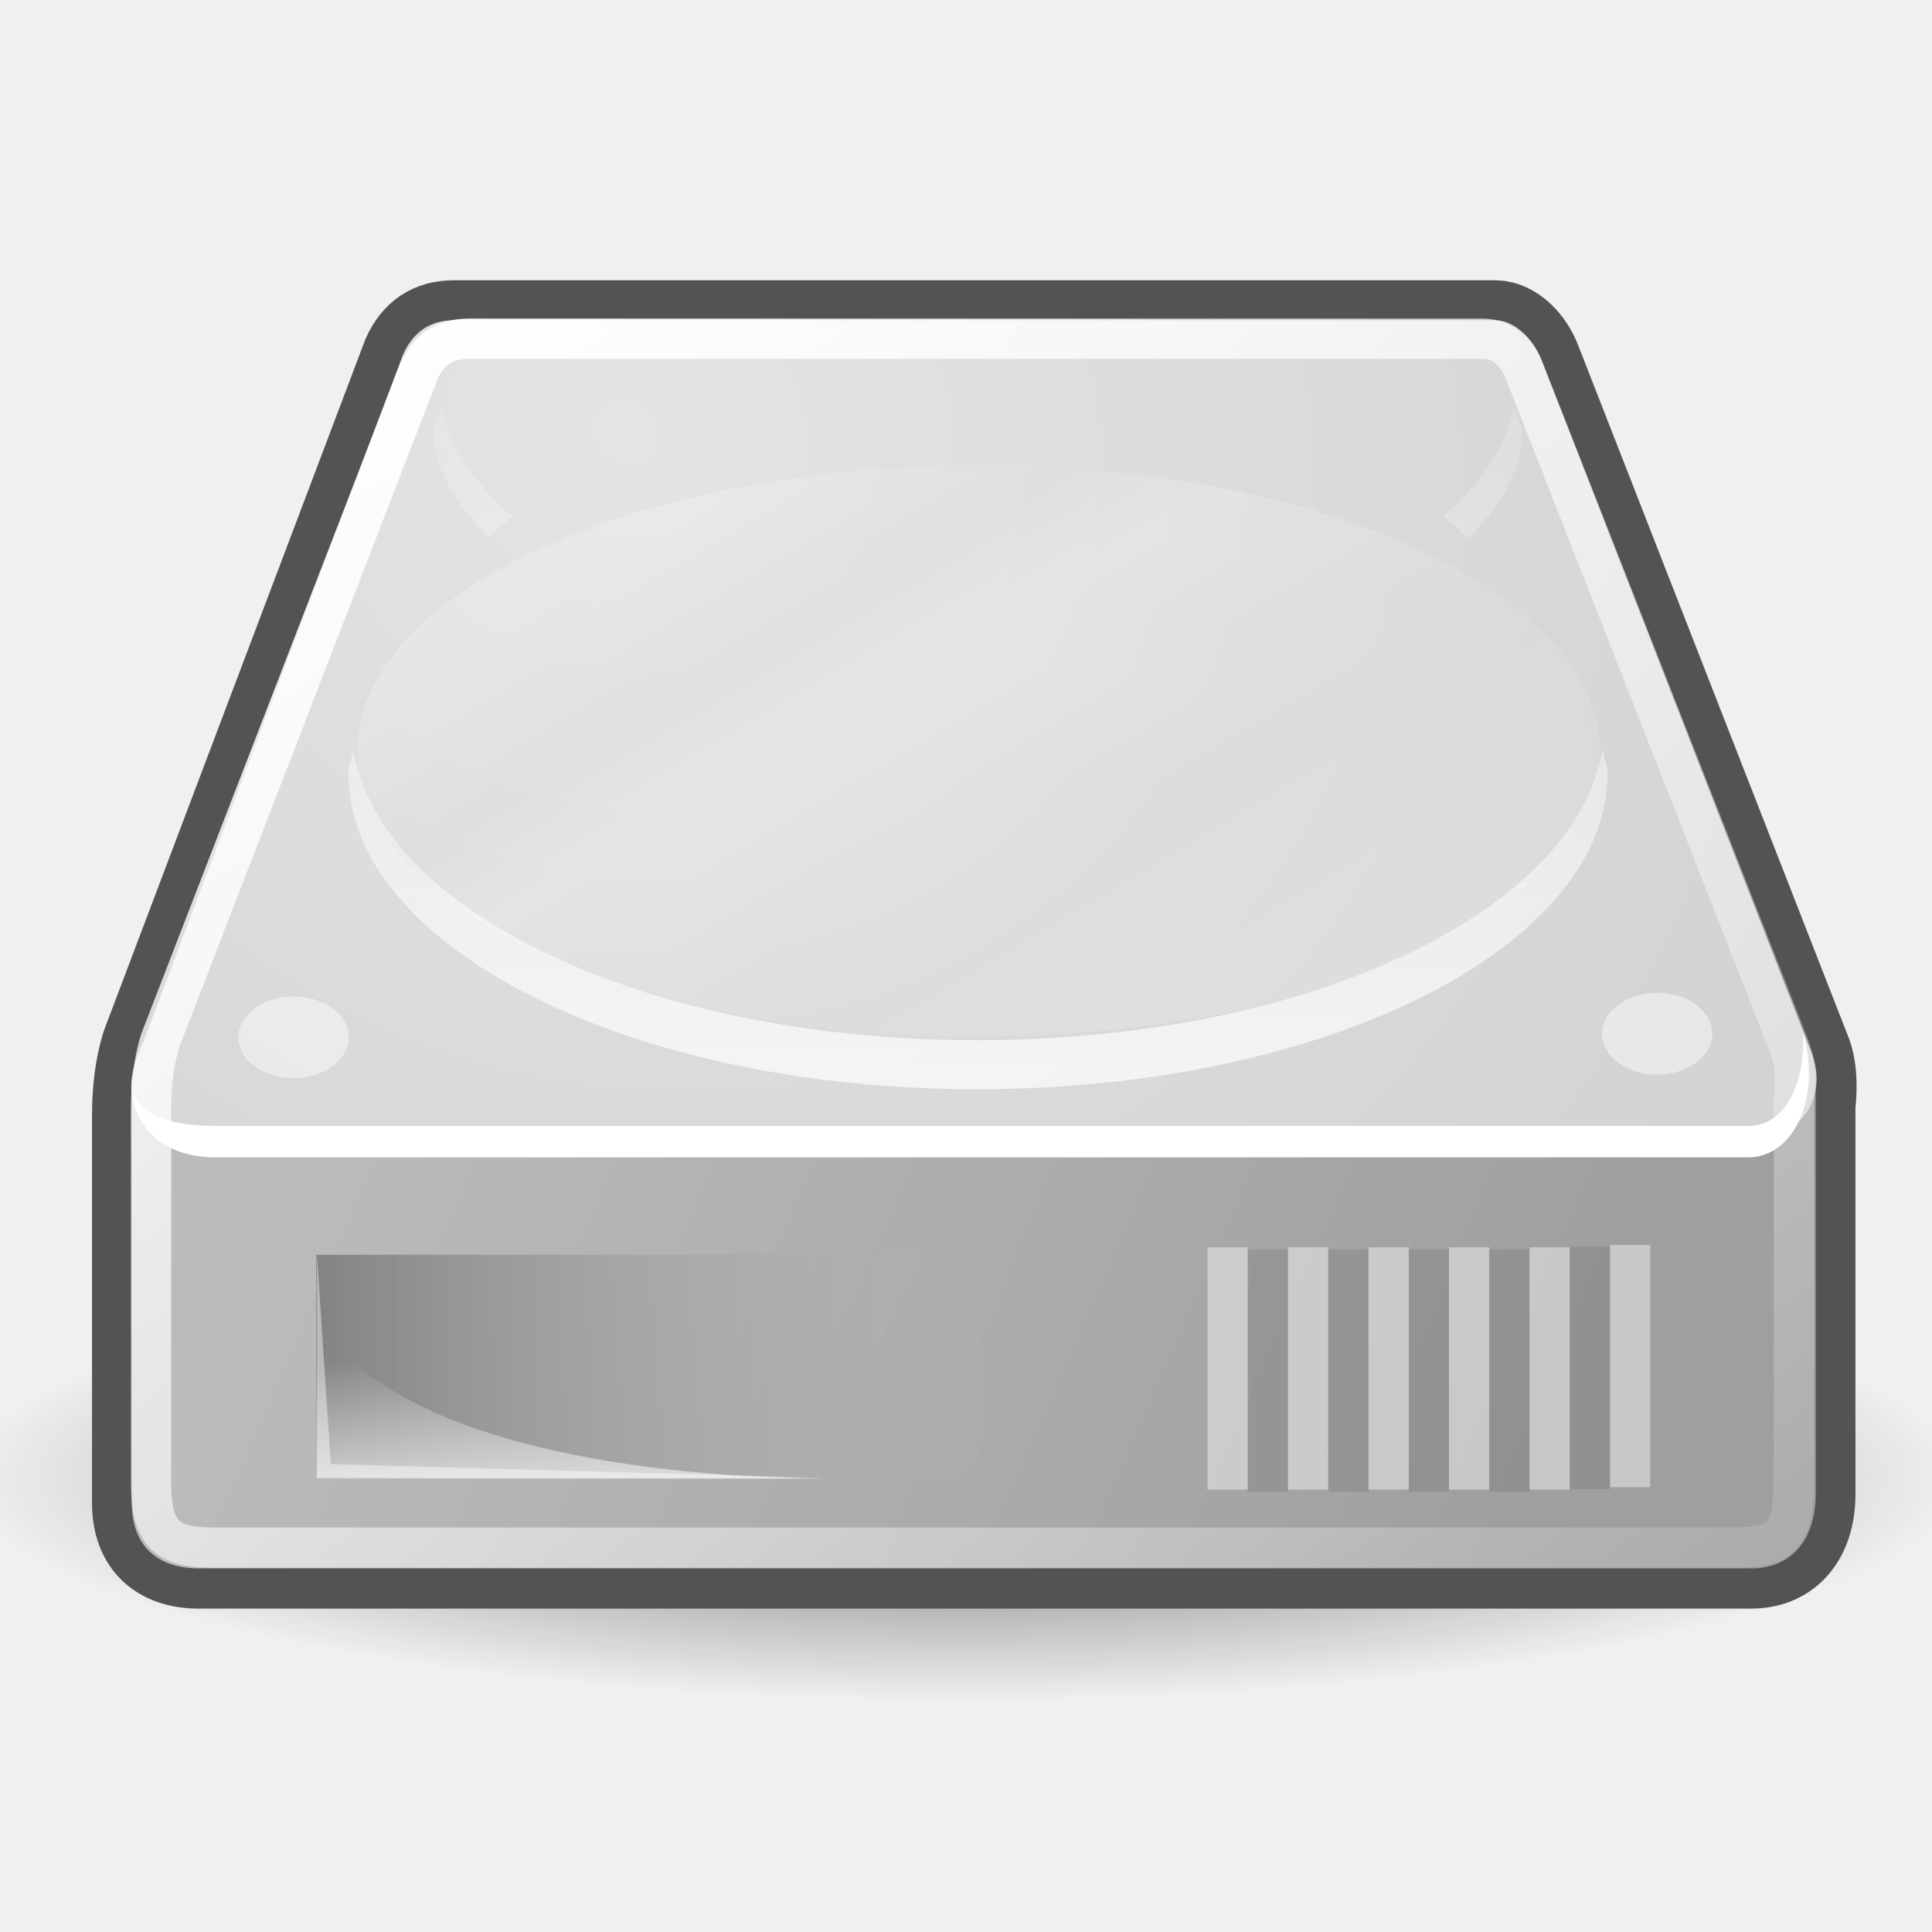
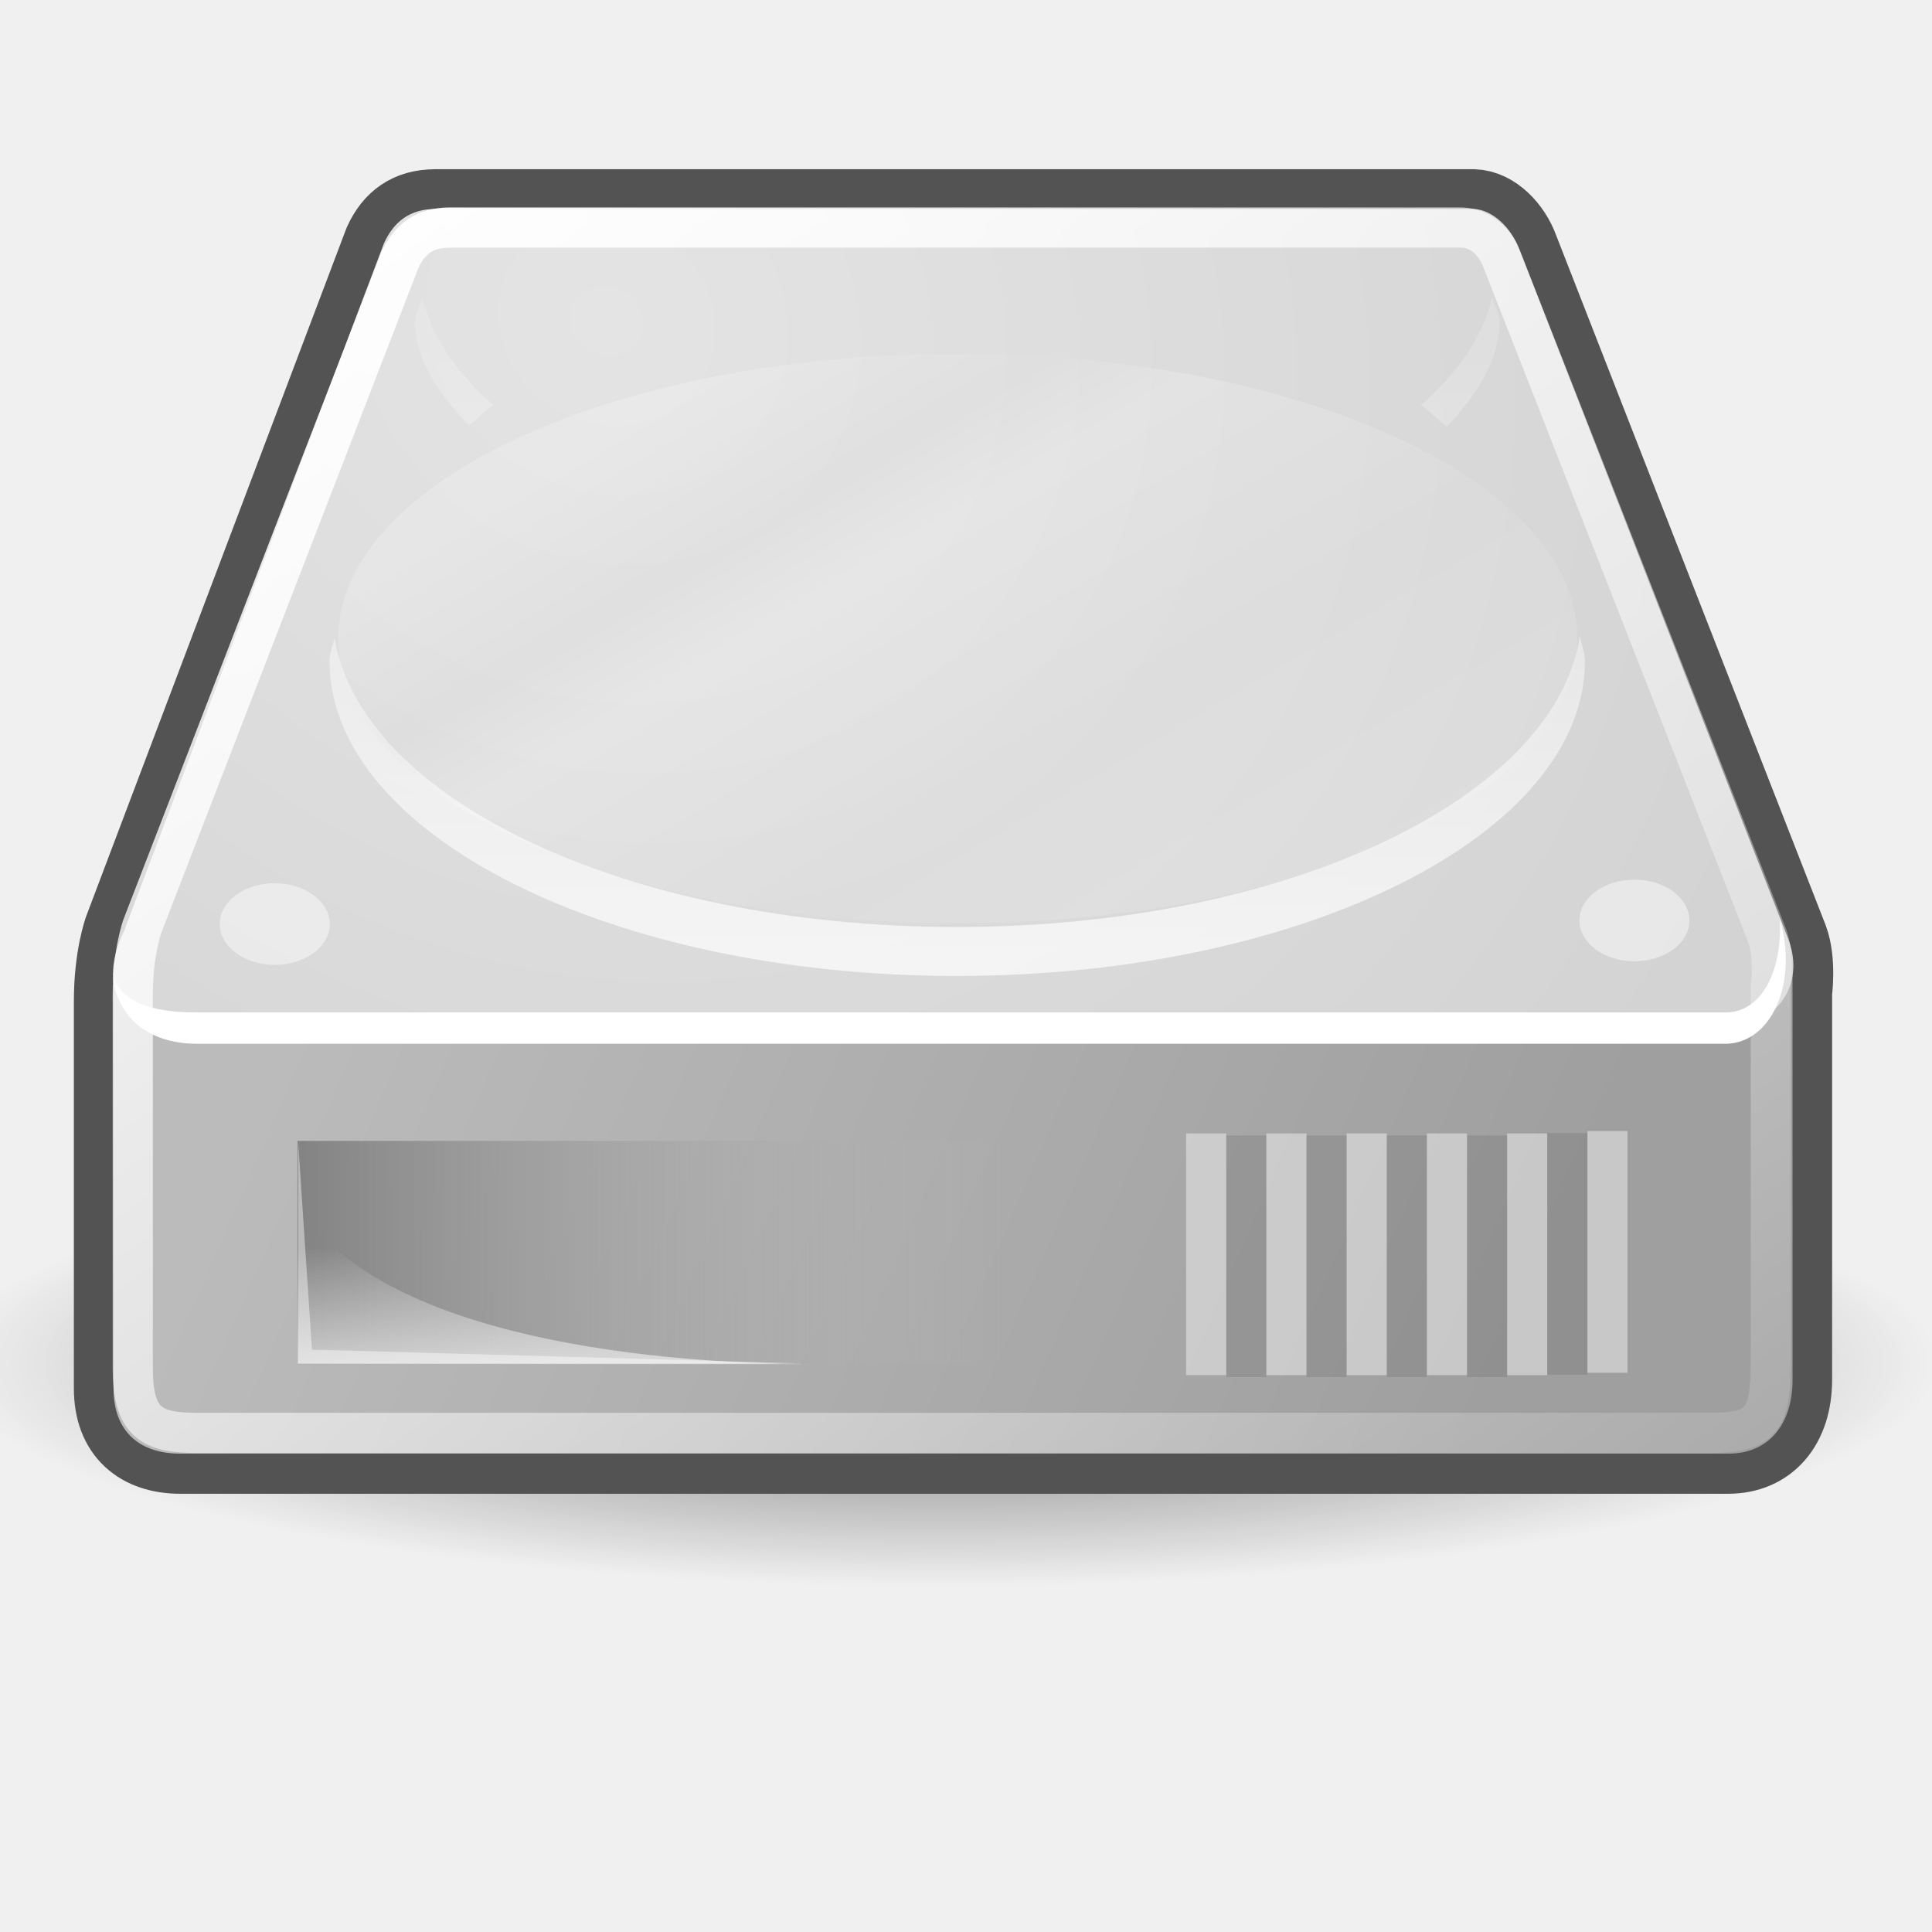
- <svg xmlns="http://www.w3.org/2000/svg" xmlns:xlink="http://www.w3.org/1999/xlink" id="svg2913" height="48px" width="48px">
+ <svg xmlns="http://www.w3.org/2000/svg" xmlns:xlink="http://www.w3.org/1999/xlink" id="svg2913" height="32" width="32" version="1.1">
  <defs id="defs3">
    <linearGradient id="linearGradient2555">
      <stop id="stop2557" offset="0" style="stop-color:#ffffff;stop-opacity:1;" />
      <stop style="stop-color:#e6e6e6;stop-opacity:1;" offset="0.5" id="stop2561" />
      <stop id="stop2563" offset="0.75" style="stop-color:#ffffff;stop-opacity:1;" />
      <stop style="stop-color:#e1e1e1;stop-opacity:1;" offset="0.842" id="stop2565" />
      <stop id="stop2559" offset="1" style="stop-color:#ffffff;stop-opacity:1;" />
    </linearGradient>
    <linearGradient id="linearGradient4274">
      <stop style="stop-color:#ffffff;stop-opacity:0.255;" offset="0" id="stop4276" />
      <stop style="stop-color:#ffffff;stop-opacity:1;" offset="1" id="stop4278" />
    </linearGradient>
    <linearGradient id="linearGradient4264">
      <stop id="stop4266" offset="0" style="stop-color:#000000;stop-opacity:1;" />
      <stop id="stop4268" offset="1" style="stop-color:#000000;stop-opacity:0;" />
    </linearGradient>
    <linearGradient id="linearGradient4254">
      <stop id="stop4256" offset="0" style="stop-color:#ffffff;stop-opacity:1;" />
      <stop id="stop4258" offset="1" style="stop-color:#ffffff;stop-opacity:0;" />
    </linearGradient>
    <linearGradient id="linearGradient4244">
      <stop id="stop4246" offset="0" style="stop-color:#e4e4e4;stop-opacity:1;" />
      <stop id="stop4248" offset="1" style="stop-color:#d3d3d3;stop-opacity:1;" />
    </linearGradient>
    <linearGradient id="linearGradient4236">
      <stop id="stop4238" offset="0" style="stop-color:#eeeeee;stop-opacity:1;" />
      <stop id="stop4240" offset="1" style="stop-color:#eeeeee;stop-opacity:0;" />
    </linearGradient>
    <linearGradient id="linearGradient4228">
      <stop id="stop4230" offset="0" style="stop-color:#bbbbbb;stop-opacity:1;" />
      <stop id="stop4232" offset="1" style="stop-color:#9f9f9f;stop-opacity:1;" />
    </linearGradient>
    <linearGradient id="linearGradient4184">
      <stop id="stop4186" offset="0" style="stop-color:#838383;stop-opacity:1;" />
      <stop id="stop4188" offset="1" style="stop-color:#bbbbbb;stop-opacity:0;" />
    </linearGradient>
-     <linearGradient gradientTransform="translate(0.795493,-1.325821)" y2="35.281" x2="24.688" y1="35.281" x1="7.062" gradientUnits="userSpaceOnUse" id="linearGradient4209" xlink:href="#linearGradient4184" />
-     <linearGradient gradientUnits="userSpaceOnUse" y2="40.944" x2="36.183" y1="28.481" x1="7.605" id="linearGradient4234" xlink:href="#linearGradient4228" />
-     <linearGradient gradientUnits="userSpaceOnUse" y2="33.759" x2="12.222" y1="37.206" x1="12.277" id="linearGradient4242" xlink:href="#linearGradient4236" />
-     <radialGradient gradientUnits="userSpaceOnUse" gradientTransform="matrix(1.286242,0.781698,-0.710782,1.169552,-2.354348,-4.876862)" r="20.936" fy="2.959" fx="15.571" cy="2.959" cx="15.571" id="radialGradient4250" xlink:href="#linearGradient4244" />
-     <linearGradient gradientUnits="userSpaceOnUse" y2="47.621" x2="44.096" y1="4.433" x1="12.378" id="linearGradient4260" xlink:href="#linearGradient4254" />
-     <radialGradient gradientUnits="userSpaceOnUse" gradientTransform="matrix(1,0,0,0.651032,0,9.455693)" r="23.555" fy="27.096" fx="23.202" cy="27.096" cx="23.202" id="radialGradient4270" xlink:href="#linearGradient4264" />
-     <linearGradient gradientUnits="userSpaceOnUse" y2="26.357" x2="23.688" y1="11.319" x1="23.688" id="linearGradient4272" xlink:href="#linearGradient4274" />
-     <linearGradient xlink:href="#linearGradient2555" id="linearGradient2553" x1="33.431" y1="31.965" x2="21.748" y2="11.781" gradientUnits="userSpaceOnUse" />
+     <linearGradient gradientTransform="matrix(0.664723,0,0,0.664723,0.2324366,13.2933)" y2="35.281" x2="24.688" y1="35.281" x1="7.062" gradientUnits="userSpaceOnUse" id="linearGradient4209" xlink:href="#linearGradient4184" />
+     <linearGradient gradientUnits="userSpaceOnUse" y2="40.944" x2="36.183" y1="28.481" x1="7.605" id="linearGradient4234" xlink:href="#linearGradient4228" gradientTransform="matrix(0.664723,0,0,0.664723,-0.296346,14.1746)" />
+     <linearGradient gradientUnits="userSpaceOnUse" y2="33.759" x2="12.222" y1="37.206" x1="12.277" id="linearGradient4242" xlink:href="#linearGradient4236" gradientTransform="matrix(0.664723,0,0,0.664723,-0.296346,14.1746)" />
+     <radialGradient gradientUnits="userSpaceOnUse" gradientTransform="matrix(0.8549947,0.5196127,-0.4724732,0.7774282,-1.861335,10.93284)" r="20.936" fy="2.959" fx="15.571" cy="2.959" cx="15.571" id="radialGradient4250" xlink:href="#linearGradient4244" />
+     <linearGradient gradientUnits="userSpaceOnUse" y2="47.621" x2="44.096" y1="4.433" x1="12.378" id="linearGradient4260" xlink:href="#linearGradient4254" gradientTransform="matrix(0.664723,0,0,0.664723,-0.296346,14.1746)" />
+     <radialGradient gradientUnits="userSpaceOnUse" gradientTransform="matrix(0.6996429,0,0,0.1571393,-0.6365226,34.31794)" r="23.555" fy="27.096" fx="23.202" cy="27.096" cx="23.202" id="radialGradient4270" xlink:href="#linearGradient4264" />
+     <linearGradient gradientUnits="userSpaceOnUse" y2="26.357" x2="23.688" y1="11.319" x1="23.688" id="linearGradient4272" xlink:href="#linearGradient4274" gradientTransform="matrix(0.664723,0,0,0.664723,-0.296346,14.1746)" />
+     <linearGradient xlink:href="#linearGradient2555" id="linearGradient2553" x1="33.431" y1="31.965" x2="21.748" y2="11.781" gradientUnits="userSpaceOnUse" gradientTransform="matrix(0.6898595,0,0,0.705103,-1.381758,12.78226)" />
  </defs>
-   <g id="layer2">
-     <path transform="matrix(1.052533,0,0,0.363113,-0.511757,26.86986)" d="M 46.757 27.096 A 23.555 15.335 0 1 1  -0.354,27.096 A 23.555 15.335 0 1 1  46.757 27.096 z" id="path4262" style="opacity:0.56;color:#000000;fill:url(#radialGradient4270);fill-opacity:1;fill-rule:evenodd;stroke:none;stroke-width:1;stroke-linecap:round;stroke-linejoin:round;marker:none;marker-start:none;marker-mid:none;marker-end:none;stroke-miterlimit:4;stroke-dasharray:none;stroke-dashoffset:0;stroke-opacity:1;visibility:visible;display:inline;overflow:visible" />
-     <path id="path4196" d="M 11.286,7.963 C 10.661,7.963 10.254,8.253 10.004,8.806 C 10.004,8.806 3.536,25.91 3.536,25.91 C 3.536,25.91 3.286,26.581 3.286,27.691 C 3.286,27.691 3.286,37.341 3.286,37.341 C 3.286,38.424 3.943,38.966 4.942,38.966 L 43.504,38.966 C 44.489,38.966 45.098,38.248 45.098,37.122 L 45.098,27.472 C 45.098,27.472 45.204,26.702 45.004,26.16 L 38.286,8.963 C 38.101,8.451 37.649,7.975 37.161,7.963 L 11.286,7.963 z " style="stroke-opacity:1;stroke-dasharray:none;stroke-miterlimit:4;stroke-linejoin:round;stroke-linecap:round;stroke-width:2;stroke:#535353;fill-rule:evenodd;fill-opacity:1;fill:none" />
-     <path id="path4170" d="M 3.274,26.997 L 4.038,26.305 L 41.648,26.367 L 45.11,26.684 L 45.11,37.123 C 45.11,38.248 44.503,38.966 43.518,38.966 L 4.935,38.966 C 3.937,38.966 3.274,38.424 3.274,37.342 L 3.274,26.997 z " style="fill:url(#linearGradient4234);fill-opacity:1.0;fill-rule:evenodd;stroke:none;stroke-width:1.02px;stroke-linecap:butt;stroke-linejoin:miter;stroke-opacity:1" />
-     <path id="path3093" d="M 3.549,25.914 C 2.835,27.379 3.548,28.307 4.585,28.307 C 4.585,28.307 43.585,28.307 43.585,28.307 C 44.704,28.283 45.43,27.295 45.013,26.164 L 38.299,8.954 C 38.115,8.442 37.644,7.966 37.156,7.954 L 11.299,7.954 C 10.674,7.954 10.263,8.257 10.013,8.811 C 10.013,8.811 3.549,25.914 3.549,25.914 z " style="fill:url(#radialGradient4250);fill-opacity:1.0;fill-rule:evenodd;stroke:none;stroke-width:1px;stroke-linecap:butt;stroke-linejoin:miter;stroke-opacity:1" />
-     <rect y="31.174" x="7.858" height="5.562" width="17.625" id="rect4174" style="opacity:1;color:#000000;fill:url(#linearGradient4209);fill-opacity:1;fill-rule:evenodd;stroke:none;stroke-width:2.409;stroke-linecap:round;stroke-linejoin:round;marker:none;marker-start:none;marker-mid:none;marker-end:none;stroke-miterlimit:4;stroke-dasharray:none;stroke-dashoffset:0;stroke-opacity:1;visibility:visible;display:inline;overflow:visible" />
-     <path id="path4194" d="M 7.858,36.737 C 7.858,36.737 7.858,32.725 7.858,32.725 C 9.694,35.904 16.154,36.737 20.795,36.737 C 20.795,36.737 7.858,36.737 7.858,36.737 z " style="opacity:0.811;stroke-opacity:1;stroke-linejoin:miter;stroke-linecap:butt;stroke-width:1px;stroke:none;fill-rule:evenodd;fill-opacity:1.0;fill:url(#linearGradient4242)" />
-     <path id="path4201" d="M 44.796,25.629 C 44.86,26.879 44.382,27.945 43.474,27.972 C 43.474,27.972 5.355,27.972 5.355,27.972 C 4.066,27.972 3.488,27.647 3.271,27.104 C 3.363,28.049 4.097,28.754 5.355,28.754 C 5.355,28.754 43.474,28.754 43.474,28.754 C 44.55,28.721 45.227,27.33 44.826,25.759 L 44.796,25.629 z " style="fill:#ffffff;fill-opacity:1;fill-rule:evenodd;stroke:none;stroke-width:1px;stroke-linecap:butt;stroke-linejoin:miter;stroke-opacity:1" />
-     <path id="path4211" d="M 10.969 10.156 C 10.923 10.357 10.781 10.543 10.781 10.75 C 10.781 11.699 11.372 12.539 12.125 13.344 C 12.365 13.19 12.49 12.989 12.75 12.844 C 11.81 12.028 11.197 11.127 10.969 10.156 z M 37.625 10.156 C 37.396 11.126 36.783 12.029 35.844 12.844 C 36.118 12.997 36.248 13.212 36.5 13.375 C 37.257 12.568 37.812 11.702 37.812 10.75 C 37.812 10.543 37.671 10.357 37.625 10.156 z M 39.812 18.594 C 39.199 22.634 32.514 25.844 24.281 25.844 C 16.069 25.844 9.421 22.651 8.781 18.625 C 8.749 18.822 8.656 19.017 8.656 19.219 C 8.656 23.537 15.645 27.063 24.281 27.062 C 32.917 27.062 39.937 23.537 39.938 19.219 C 39.938 19.006 39.848 18.801 39.812 18.594 z " style="opacity:0.691;color:#000000;fill:url(#linearGradient4272);fill-opacity:1;fill-rule:evenodd;stroke:none;stroke-width:2;stroke-linecap:round;stroke-linejoin:round;marker:none;marker-start:none;marker-mid:none;marker-end:none;stroke-miterlimit:4;stroke-dasharray:none;stroke-dashoffset:0;stroke-opacity:1;visibility:visible;display:inline;overflow:visible" />
-     <path transform="translate(8.838843e-2,0.176776)" d="M 8.574 25.594 A 1.37 1.016 0 1 1  5.834,25.594 A 1.37 1.016 0 1 1  8.574 25.594 z" id="path4224" style="opacity:1;color:#000000;fill:#ffffff;fill-opacity:0.458;fill-rule:evenodd;stroke:none;stroke-width:2;stroke-linecap:round;stroke-linejoin:round;marker:none;marker-start:none;marker-mid:none;marker-end:none;stroke-miterlimit:4;stroke-dasharray:none;stroke-dashoffset:0;stroke-opacity:1;visibility:visible;display:inline;overflow:visible" />
-     <path style="opacity:1;color:#000000;fill:#ffffff;fill-opacity:0.458;fill-rule:evenodd;stroke:none;stroke-width:2;stroke-linecap:round;stroke-linejoin:round;marker:none;marker-start:none;marker-mid:none;marker-end:none;stroke-miterlimit:4;stroke-dasharray:none;stroke-dashoffset:0;stroke-opacity:1;visibility:visible;display:inline;overflow:visible" id="path4226" d="M 8.574 25.594 A 1.37 1.016 0 1 1  5.834,25.594 A 1.37 1.016 0 1 1  8.574 25.594 z" transform="translate(33.96705,8.838804e-2)" />
-     <path style="fill:none;fill-opacity:1;fill-rule:evenodd;stroke:url(#linearGradient4260);stroke-width:1;stroke-linecap:round;stroke-linejoin:round;stroke-miterlimit:4;stroke-dasharray:none;stroke-opacity:1" d="M 11.643,8.416 C 11.041,8.416 10.65,8.695 10.409,9.228 C 10.409,9.228 3.994,25.819 3.994,25.819 C 3.994,25.819 3.753,26.465 3.753,27.534 C 3.753,27.534 3.753,36.824 3.753,36.824 C 3.753,38.178 4.197,38.451 5.348,38.451 L 43.035,38.451 C 44.358,38.451 44.569,38.134 44.569,36.613 L 44.569,27.323 C 44.569,27.323 44.671,26.581 44.479,26.059 L 37.886,9.253 C 37.708,8.761 37.335,8.427 36.865,8.416 L 11.643,8.416 z " id="path4252" />
-     <path style="fill:none;fill-opacity:0.75;fill-rule:evenodd;stroke:#ffffff;stroke-width:1px;stroke-linecap:square;stroke-linejoin:miter;stroke-opacity:0.424" d="M 40.5,31.429 L 40.5,36.45" id="path4282" />
-     <path id="path4284" d="M 38.5,31.489 L 38.5,36.51" style="fill:none;fill-opacity:0.75;fill-rule:evenodd;stroke:#ffffff;stroke-width:1px;stroke-linecap:square;stroke-linejoin:miter;stroke-opacity:0.424" />
-     <path style="fill:none;fill-opacity:0.75;fill-rule:evenodd;stroke:#ffffff;stroke-width:1px;stroke-linecap:square;stroke-linejoin:miter;stroke-opacity:0.424" d="M 36.5,31.489 L 36.5,36.51" id="path4286" />
-     <path id="path4288" d="M 34.5,31.489 L 34.5,36.51" style="fill:none;fill-opacity:0.75;fill-rule:evenodd;stroke:#ffffff;stroke-width:1px;stroke-linecap:square;stroke-linejoin:miter;stroke-opacity:0.424" />
-     <path style="fill:none;fill-opacity:0.75;fill-rule:evenodd;stroke:#ffffff;stroke-width:1px;stroke-linecap:square;stroke-linejoin:miter;stroke-opacity:0.424" d="M 32.5,31.489 L 32.5,36.51" id="path4290" />
-     <path id="path4292" d="M 30.5,31.489 L 30.5,36.51" style="fill:none;fill-opacity:0.75;fill-rule:evenodd;stroke:#ffffff;stroke-width:1px;stroke-linecap:square;stroke-linejoin:miter;stroke-opacity:0.424" />
-     <path id="path4294" d="M 39.5,31.479 L 39.5,36.5" style="opacity:0.097;fill:none;fill-opacity:0.75;fill-rule:evenodd;stroke:#000000;stroke-width:1px;stroke-linecap:square;stroke-linejoin:miter;stroke-opacity:1" />
-     <path style="opacity:0.097;fill:none;fill-opacity:0.75;fill-rule:evenodd;stroke:#000000;stroke-width:1px;stroke-linecap:square;stroke-linejoin:miter;stroke-opacity:1" d="M 37.5,31.539 L 37.5,36.56" id="path4296" />
-     <path id="path4298" d="M 35.5,31.539 L 35.5,36.56" style="opacity:0.097;fill:none;fill-opacity:0.75;fill-rule:evenodd;stroke:#000000;stroke-width:1px;stroke-linecap:square;stroke-linejoin:miter;stroke-opacity:1" />
-     <path style="opacity:0.097;fill:none;fill-opacity:0.75;fill-rule:evenodd;stroke:#000000;stroke-width:1px;stroke-linecap:square;stroke-linejoin:miter;stroke-opacity:1" d="M 33.5,31.539 L 33.5,36.56" id="path4300" />
-     <path id="path4302" d="M 31.5,31.539 L 31.5,36.56" style="opacity:0.097;fill:none;fill-opacity:0.75;fill-rule:evenodd;stroke:#000000;stroke-width:1px;stroke-linecap:square;stroke-linejoin:miter;stroke-opacity:1" />
-     <path id="path4572" d="M 7.875,31.188 L 7.875,36.719 L 20.438,36.719 L 8.219,36.375 L 7.875,31.188 z " style="opacity:0.44;fill:#ffffff;fill-opacity:1;fill-rule:evenodd;stroke:none;stroke-width:1px;stroke-linecap:butt;stroke-linejoin:miter;stroke-opacity:1" />
-     <path style="opacity:0.206;color:#000000;fill:url(#linearGradient2553);fill-opacity:1;fill-rule:evenodd;stroke:none;stroke-width:0.934;stroke-linecap:square;stroke-linejoin:round;marker:none;marker-start:none;marker-mid:none;marker-end:none;stroke-miterlimit:4;stroke-dasharray:none;stroke-dashoffset:0;stroke-opacity:0.424;visibility:visible;display:inline;overflow:visible" id="path2545" d="M 39.875 19.562 A 14.875 6.688 0 1 1  10.125,19.562 A 14.875 6.688 0 1 1  39.875 19.562 z" transform="matrix(1.037815,0,0,1.060747,-1.632878,-2.094626)" />
+   <g id="layer2" transform="translate(0,-16)">
+     <ellipse id="path4262" style="color:#000000;display:inline;overflow:visible;visibility:visible;opacity:0.56;fill:url(#radialGradient4270);fill-opacity:1;fill-rule:evenodd;stroke:none;stroke-width:1;stroke-linecap:round;stroke-linejoin:round;stroke-miterlimit:4;stroke-dasharray:none;stroke-dashoffset:0;stroke-opacity:1;marker:none;marker-start:none;marker-mid:none;marker-end:none" cx="15.597" cy="38.576" rx="16.48" ry="3.701" />
+     <path id="path4196" d="m 7.206,19.468 c -0.415,0 -0.685,0.193 -0.852,0.561 -7e-7,0 -4.3,11.369 -4.3,11.369 0,0 -0.166,0.446 -0.166,1.184 0,0 0,6.415 0,6.415 0,0.72 0.437,1.08 1.101,1.08 l 25.633,0 c 0.655,0 1.059,-0.477 1.059,-1.226 l 0,-6.415 c 0,0 0.07,-0.512 -0.062,-0.872 L 25.153,20.132 c -0.123,-0.34 -0.423,-0.657 -0.748,-0.665 l -17.2,0 z" style="fill:none;fill-opacity:1;fill-rule:evenodd;stroke:#535353;stroke-width:1.329;stroke-linecap:round;stroke-linejoin:round;stroke-miterlimit:4;stroke-dasharray:none;stroke-opacity:1" />
+     <path id="path4170" d="m 1.88,32.12 0.508,-0.46 25,0.042 2.302,0.211 0,6.939 c 0,0.748 -0.403,1.225 -1.058,1.225 l -25.647,0 c -0.664,0 -1.105,-0.36 -1.105,-1.08 l 0,-6.876 z" style="fill:url(#linearGradient4234);fill-opacity:1;fill-rule:evenodd;stroke:none;stroke-width:1.02px;stroke-linecap:butt;stroke-linejoin:miter;stroke-opacity:1" />
+     <path id="path3093" d="m 2.063,31.401 c -0.475,0.973 -4.092e-4,1.591 0.688,1.591 0,0 25.924,0 25.924,0 0.744,-0.016 1.227,-0.673 0.95,-1.424 L 25.162,20.126 c -0.123,-0.34 -0.435,-0.657 -0.76,-0.665 l -17.188,0 c -0.415,0 -0.688,0.202 -0.855,0.57 0,0 -4.297,11.369 -4.297,11.369 z" style="fill:url(#radialGradient4250);fill-opacity:1;fill-rule:evenodd;stroke:none;stroke-width:1px;stroke-linecap:butt;stroke-linejoin:miter;stroke-opacity:1" />
+     <rect y="34.897" x="4.927" height="3.698" width="11.716" id="rect4174" style="color:#000000;display:inline;overflow:visible;visibility:visible;opacity:1;fill:url(#linearGradient4209);fill-opacity:1;fill-rule:evenodd;stroke:none;stroke-width:2.409;stroke-linecap:round;stroke-linejoin:round;stroke-miterlimit:4;stroke-dasharray:none;stroke-dashoffset:0;stroke-opacity:1;marker:none;marker-start:none;marker-mid:none;marker-end:none" />
+     <path id="path4194" d="m 4.927,38.594 c 0,0 0,-2.667 0,-2.667 1.22,2.113 5.515,2.667 8.6,2.667 0,0 -8.6,0 -8.6,0 z" style="opacity:0.811;fill:url(#linearGradient4242);fill-opacity:1;fill-rule:evenodd;stroke:none;stroke-width:1px;stroke-linecap:butt;stroke-linejoin:miter;stroke-opacity:1" />
+     <path id="path4201" d="m 29.481,31.211 c 0.042,0.831 -0.275,1.539 -0.879,1.558 0,0 -25.338,0 -25.338,0 -0.857,0 -1.242,-0.216 -1.385,-0.577 0.061,0.628 0.549,1.096 1.385,1.096 -10e-8,-10e-7 25.338,0 25.338,0 0.715,-0.022 1.165,-0.947 0.899,-1.991 l -0.02,-0.087 z" style="fill:#ffffff;fill-opacity:1;fill-rule:evenodd;stroke:none;stroke-width:1px;stroke-linecap:butt;stroke-linejoin:miter;stroke-opacity:1" />
+     <path id="path4211" d="m 6.995,20.926 c -0.031,0.133 -0.125,0.257 -0.125,0.395 0,0.631 0.393,1.19 0.893,1.724 C 7.923,22.942 8.006,22.809 8.179,22.712 7.554,22.17 7.146,21.571 6.995,20.926 Z m 17.719,0 c -0.152,0.645 -0.56,1.245 -1.184,1.786 0.182,0.102 0.269,0.245 0.436,0.353 0.503,-0.536 0.872,-1.112 0.872,-1.745 0,-0.138 -0.094,-0.262 -0.125,-0.395 z m 1.454,5.609 c -0.408,2.686 -4.852,4.819 -10.324,4.819 -5.459,1e-6 -9.878,-2.122 -10.303,-4.798 -0.022,0.131 -0.083,0.26 -0.083,0.395 2e-7,2.87 4.646,5.214 10.386,5.214 5.74,0 10.407,-2.344 10.407,-5.214 0,-0.142 -0.059,-0.277 -0.083,-0.415 z" style="color:#000000;display:inline;overflow:visible;visibility:visible;opacity:0.691;fill:url(#linearGradient4272);fill-opacity:1;fill-rule:evenodd;stroke:none;stroke-width:2;stroke-linecap:round;stroke-linejoin:round;stroke-miterlimit:4;stroke-dasharray:none;stroke-dashoffset:0;stroke-opacity:1;marker:none;marker-start:none;marker-mid:none;marker-end:none" />
+     <ellipse id="path4224" style="color:#000000;display:inline;overflow:visible;visibility:visible;opacity:1;fill:#ffffff;fill-opacity:0.458;fill-rule:evenodd;stroke:none;stroke-width:2;stroke-linecap:round;stroke-linejoin:round;stroke-miterlimit:4;stroke-dasharray:none;stroke-dashoffset:0;stroke-opacity:1;marker:none;marker-start:none;marker-mid:none;marker-end:none" cx="4.551" cy="31.305" rx="0.911" ry="0.676" />
+     <ellipse style="color:#000000;display:inline;overflow:visible;visibility:visible;opacity:1;fill:#ffffff;fill-opacity:0.458;fill-rule:evenodd;stroke:none;stroke-width:2;stroke-linecap:round;stroke-linejoin:round;stroke-miterlimit:4;stroke-dasharray:none;stroke-dashoffset:0;stroke-opacity:1;marker:none;marker-start:none;marker-mid:none;marker-end:none" id="path4226" cx="27.071" cy="31.246" rx="0.911" ry="0.676" />
+     <path style="fill:none;fill-opacity:1;fill-rule:evenodd;stroke:url(#linearGradient4260);stroke-width:0.665;stroke-linecap:round;stroke-linejoin:round;stroke-miterlimit:4;stroke-dasharray:none;stroke-opacity:1" d="m 7.443,19.769 c -0.4,0 -0.66,0.186 -0.82,0.54 -7e-7,0 -4.264,11.028 -4.264,11.028 0,0 -0.16,0.43 -0.16,1.14 0,0 0,6.175 0,6.175 0,0.901 0.295,1.081 1.06,1.081 l 25.051,0 c 0.88,0 1.02,-0.21 1.02,-1.221 l 0,-6.175 c 0,0 0.068,-0.493 -0.06,-0.84 l -4.383,-11.171 c -0.118,-0.328 -0.366,-0.549 -0.678,-0.557 l -16.766,0 z" id="path4252" />
+     <path style="fill:none;fill-opacity:0.75;fill-rule:evenodd;stroke:#ffffff;stroke-width:0.665px;stroke-linecap:square;stroke-linejoin:miter;stroke-opacity:0.424" d="m 26.625,35.066 0,3.338" id="path4282" />
+     <path id="path4284" d="m 25.295,35.106 0,3.338" style="fill:none;fill-opacity:0.75;fill-rule:evenodd;stroke:#ffffff;stroke-width:0.665px;stroke-linecap:square;stroke-linejoin:miter;stroke-opacity:0.424" />
+     <path style="fill:none;fill-opacity:0.75;fill-rule:evenodd;stroke:#ffffff;stroke-width:0.665px;stroke-linecap:square;stroke-linejoin:miter;stroke-opacity:0.424" d="m 23.966,35.106 0,3.338" id="path4286" />
+     <path id="path4288" d="m 22.637,35.106 0,3.338" style="fill:none;fill-opacity:0.75;fill-rule:evenodd;stroke:#ffffff;stroke-width:0.665px;stroke-linecap:square;stroke-linejoin:miter;stroke-opacity:0.424" />
+     <path style="fill:none;fill-opacity:0.75;fill-rule:evenodd;stroke:#ffffff;stroke-width:0.665px;stroke-linecap:square;stroke-linejoin:miter;stroke-opacity:0.424" d="m 21.307,35.106 0,3.338" id="path4290" />
+     <path id="path4292" d="m 19.978,35.106 0,3.338" style="fill:none;fill-opacity:0.75;fill-rule:evenodd;stroke:#ffffff;stroke-width:0.665px;stroke-linecap:square;stroke-linejoin:miter;stroke-opacity:0.424" />
+     <path id="path4294" d="m 25.96,35.099 0,3.338" style="opacity:0.097;fill:none;fill-opacity:0.75;fill-rule:evenodd;stroke:#000000;stroke-width:0.665px;stroke-linecap:square;stroke-linejoin:miter;stroke-opacity:1" />
+     <path style="opacity:0.097;fill:none;fill-opacity:0.75;fill-rule:evenodd;stroke:#000000;stroke-width:0.665px;stroke-linecap:square;stroke-linejoin:miter;stroke-opacity:1" d="m 24.631,35.139 0,3.338" id="path4296" />
+     <path id="path4298" d="m 23.301,35.139 0,3.338" style="opacity:0.097;fill:none;fill-opacity:0.75;fill-rule:evenodd;stroke:#000000;stroke-width:0.665px;stroke-linecap:square;stroke-linejoin:miter;stroke-opacity:1" />
+     <path style="opacity:0.097;fill:none;fill-opacity:0.75;fill-rule:evenodd;stroke:#000000;stroke-width:0.665px;stroke-linecap:square;stroke-linejoin:miter;stroke-opacity:1" d="m 21.972,35.139 0,3.338" id="path4300" />
+     <path id="path4302" d="m 20.642,35.139 0,3.338" style="opacity:0.097;fill:none;fill-opacity:0.75;fill-rule:evenodd;stroke:#000000;stroke-width:0.665px;stroke-linecap:square;stroke-linejoin:miter;stroke-opacity:1" />
+     <path id="path4572" d="m 4.938,34.906 0,3.677 8.351,0 L 5.167,38.354 4.938,34.906 Z" style="opacity:0.44;fill:#ffffff;fill-opacity:1;fill-rule:evenodd;stroke:none;stroke-width:1px;stroke-linecap:butt;stroke-linejoin:miter;stroke-opacity:1" />
+     <ellipse style="color:#000000;display:inline;overflow:visible;visibility:visible;opacity:0.206;fill:url(#linearGradient2553);fill-opacity:1;fill-rule:evenodd;stroke:none;stroke-width:0.934;stroke-linecap:square;stroke-linejoin:round;stroke-miterlimit:4;stroke-dasharray:none;stroke-dashoffset:0;stroke-opacity:0.424;marker:none;marker-start:none;marker-mid:none;marker-end:none" id="path2545" cx="15.865" cy="26.576" rx="10.262" ry="4.715" />
  </g>
</svg>
